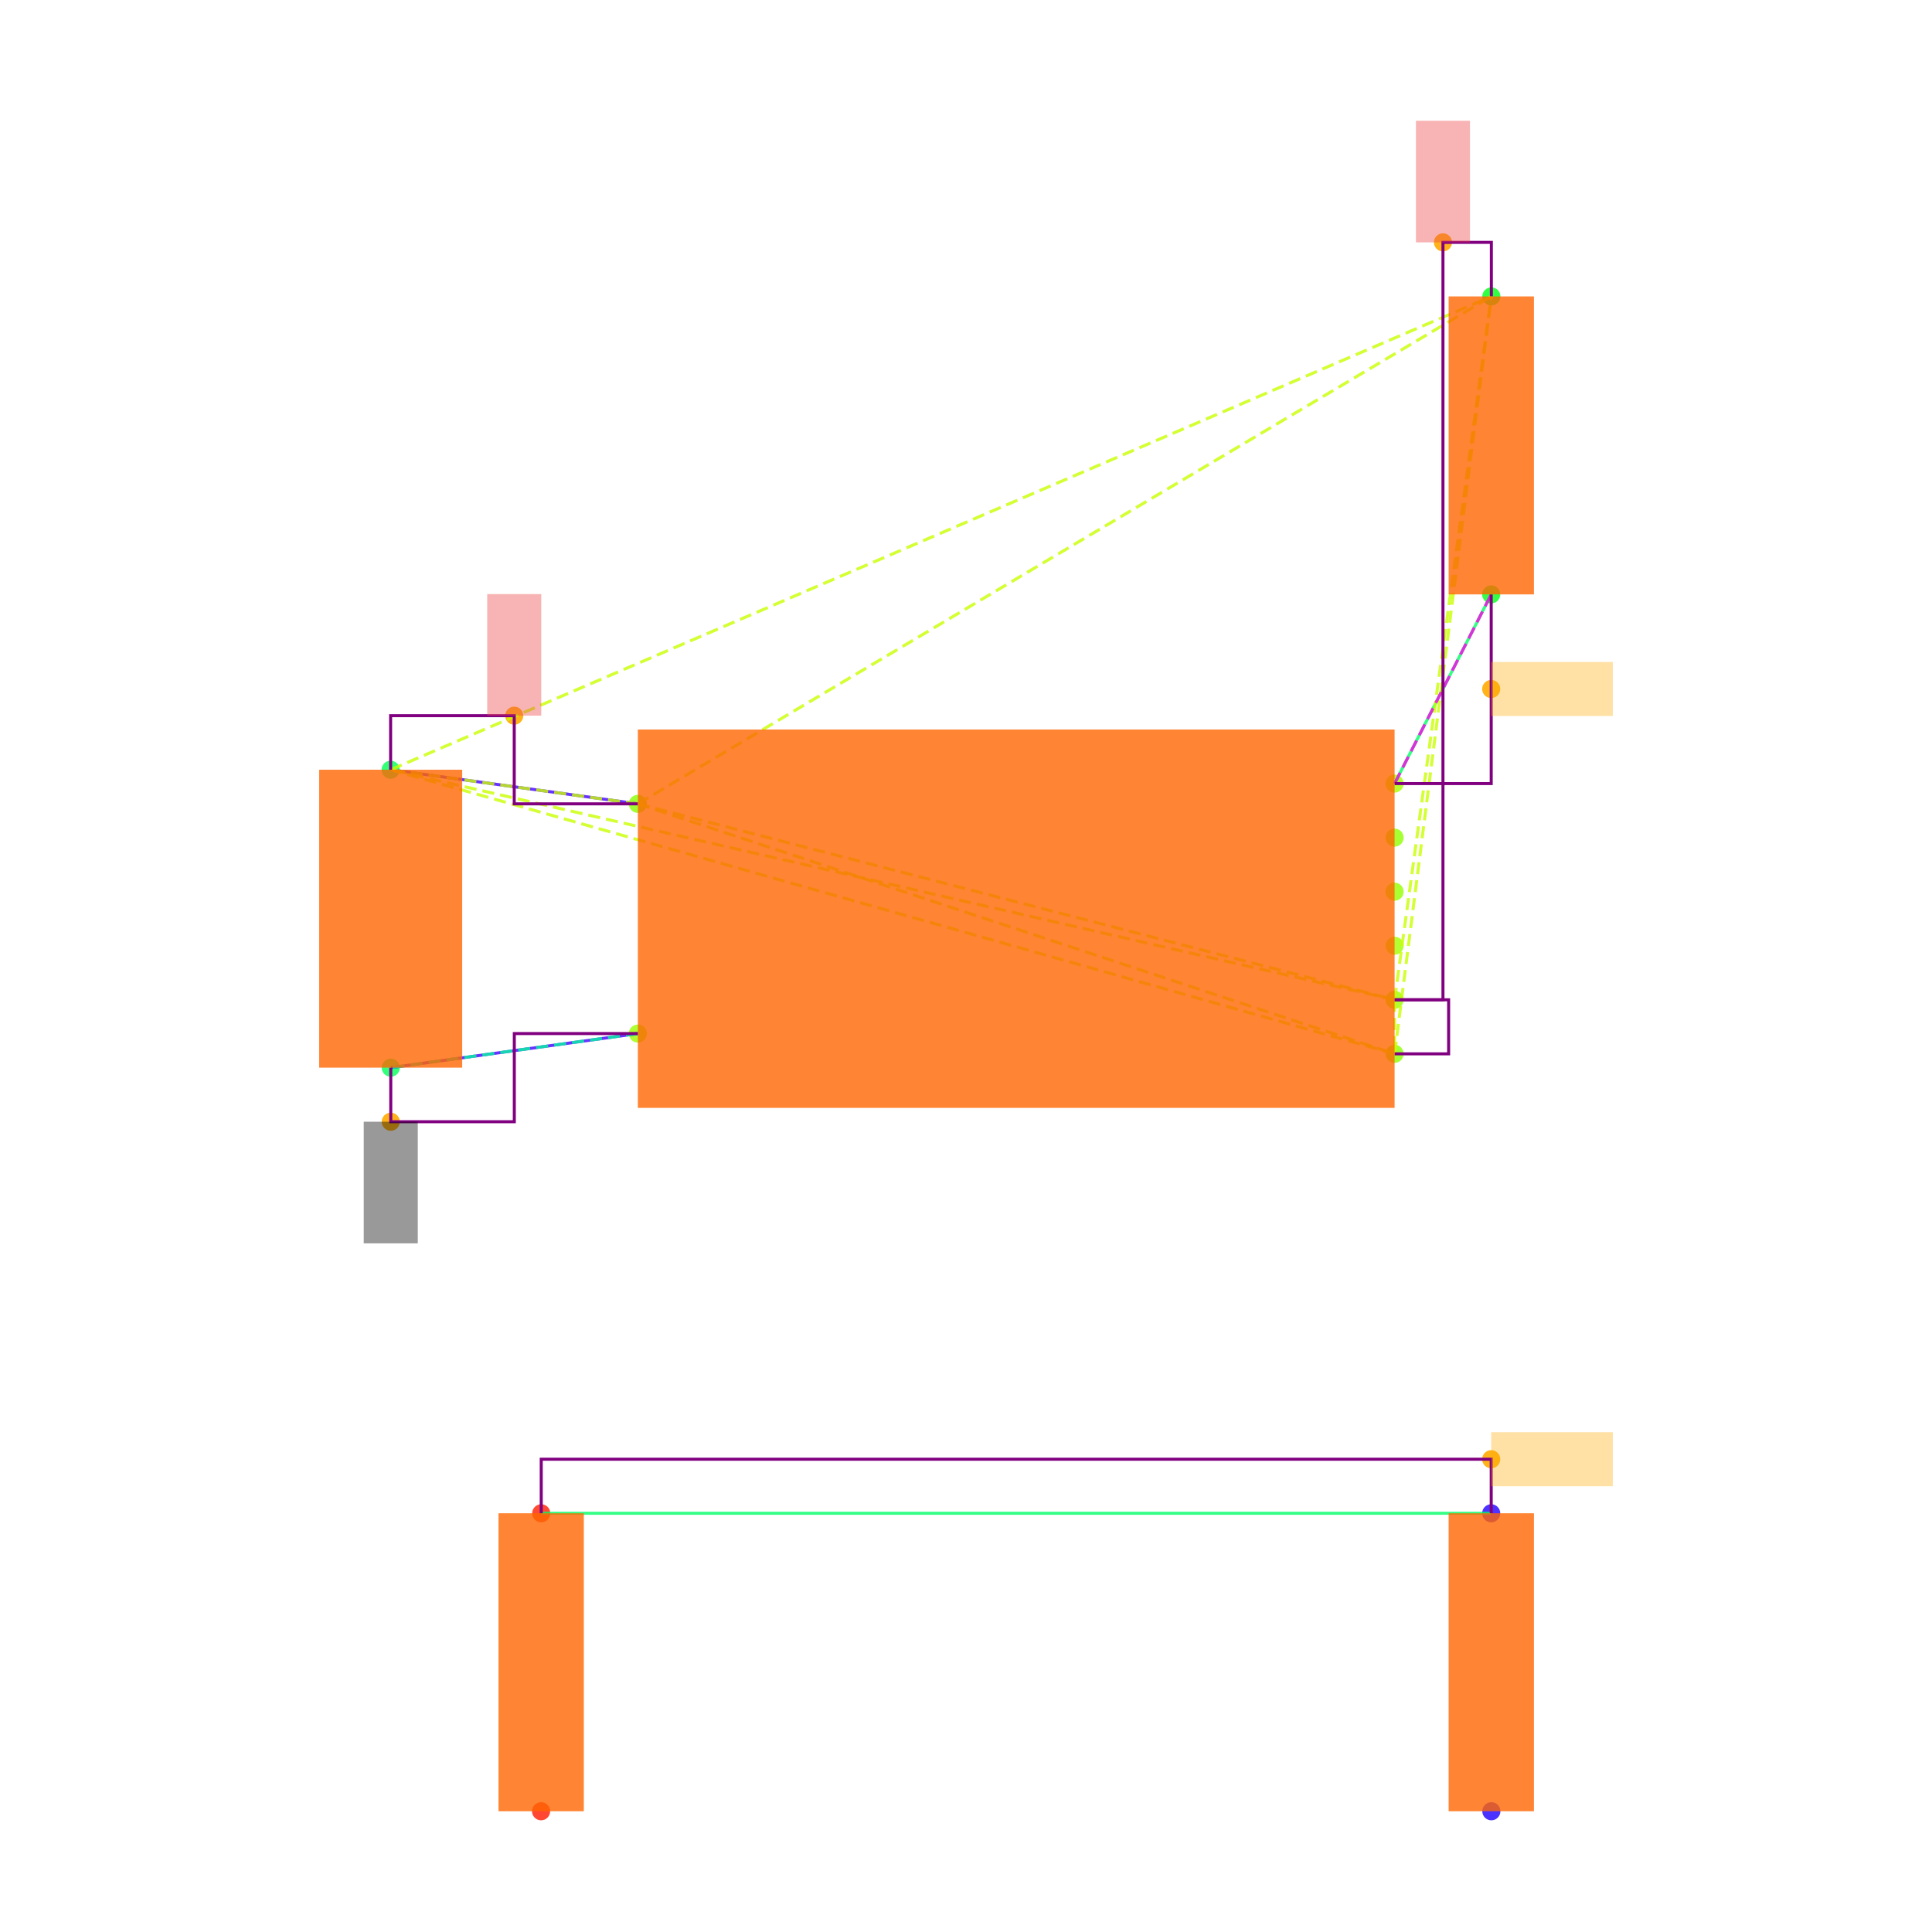
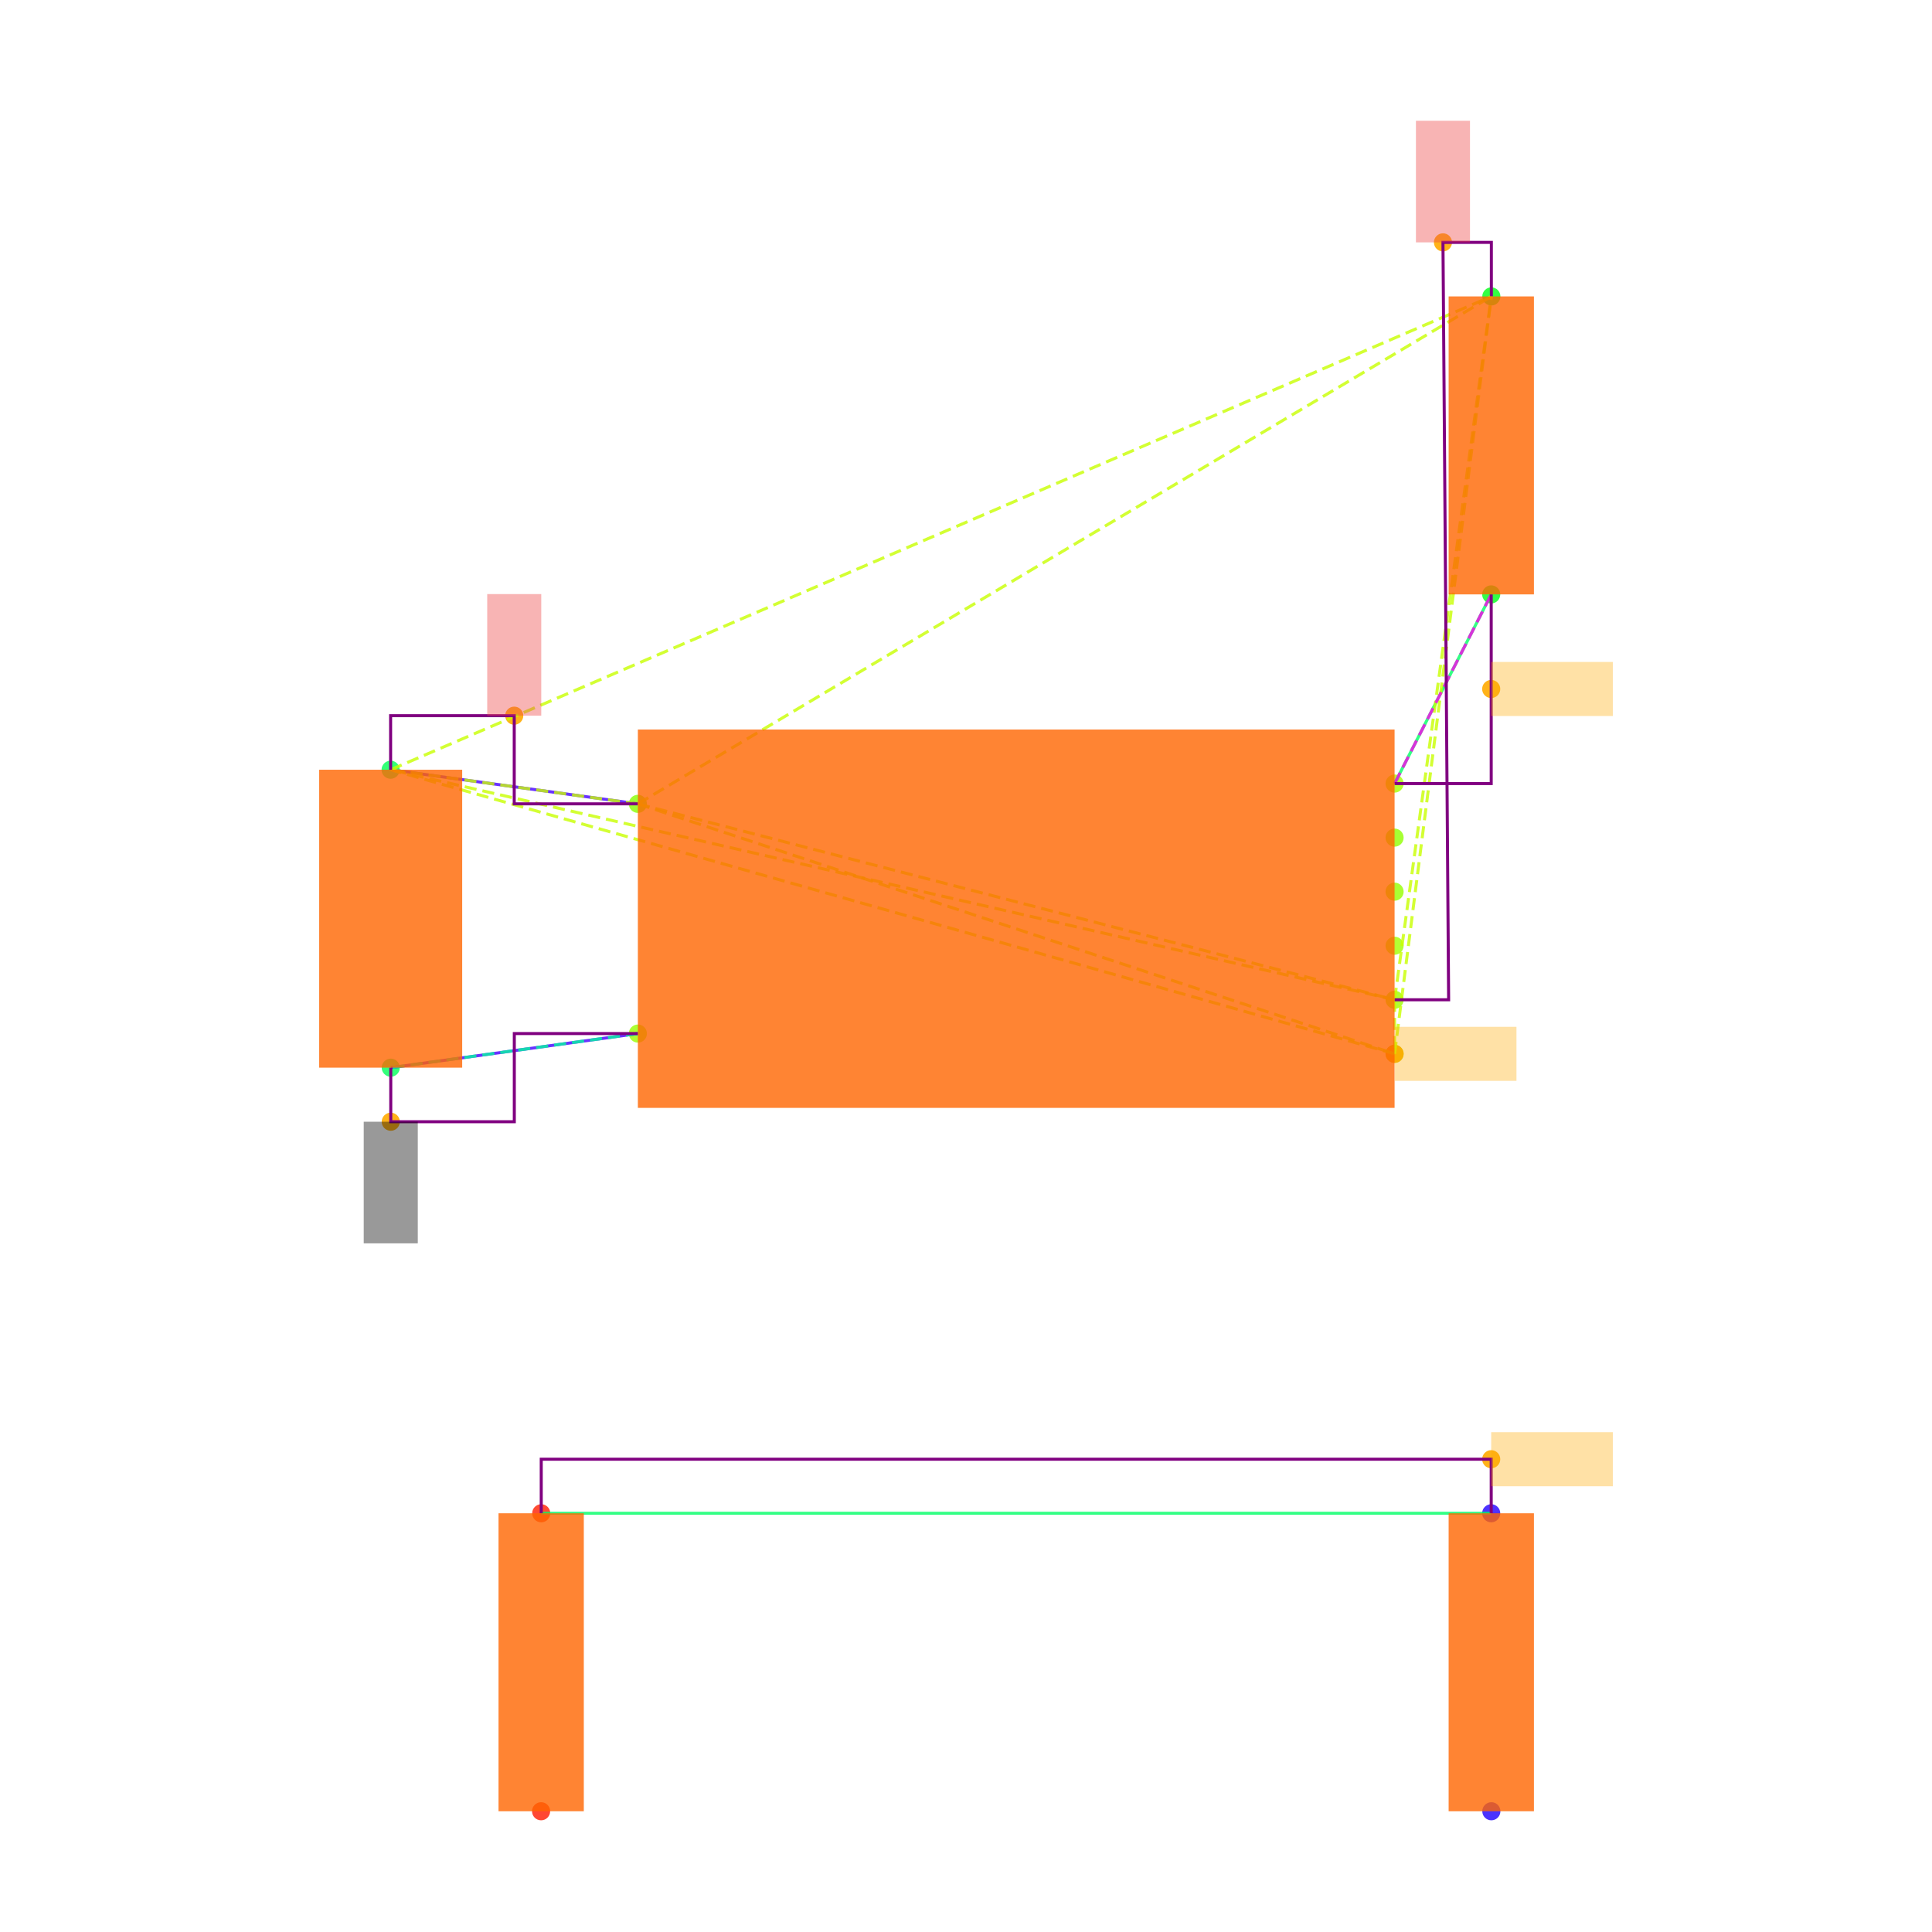
<svg xmlns="http://www.w3.org/2000/svg" width="640" height="640" viewBox="0 0 640 640">
  <rect width="100%" height="100%" fill="white" />
  <g>
    <circle data-type="point" data-label="U3.8 x-" data-x="-1.4" data-y="0.42500000000000004" cx="211.3" cy="266.284" r="3" fill="hsl(88, 100%, 50%, 0.8)" />
  </g>
  <g>
    <circle data-type="point" data-label="U3.4 x-" data-x="-1.4" data-y="-0.42500000000000004" cx="211.3" cy="342.382" r="3" fill="hsl(84, 100%, 50%, 0.8)" />
  </g>
  <g>
    <circle data-type="point" data-label="U3.1 x+" data-x="1.4" data-y="0.5" cx="461.973" cy="259.57" r="3" fill="hsl(81, 100%, 50%, 0.8)" />
  </g>
  <g>
    <circle data-type="point" data-label="U3.6 x+" data-x="1.4" data-y="0.30000000000000004" cx="461.973" cy="277.475" r="3" fill="hsl(86, 100%, 50%, 0.8)" />
  </g>
  <g>
    <circle data-type="point" data-label="U3.5 x+" data-x="1.4" data-y="0.10000000000000009" cx="461.973" cy="295.38" r="3" fill="hsl(85, 100%, 50%, 0.8)" />
  </g>
  <g>
    <circle data-type="point" data-label="U3.2 x+" data-x="1.4" data-y="-0.09999999999999998" cx="461.973" cy="313.286" r="3" fill="hsl(82, 100%, 50%, 0.8)" />
  </g>
  <g>
    <circle data-type="point" data-label="U3.3 x+" data-x="1.4" data-y="-0.3" cx="461.973" cy="331.191" r="3" fill="hsl(83, 100%, 50%, 0.8)" />
  </g>
  <g>
    <circle data-type="point" data-label="U3.7 x+" data-x="1.4" data-y="-0.5" cx="461.973" cy="349.096" r="3" fill="hsl(87, 100%, 50%, 0.8)" />
  </g>
  <g>
    <circle data-type="point" data-label="C20.1 y+" data-x="-2.3148566499999994" data-y="0.5512093000000002" cx="129.396" cy="254.985" r="3" fill="hsl(140, 100%, 50%, 0.8)" />
  </g>
  <g>
    <circle data-type="point" data-label="C20.2 y-" data-x="-2.31430995" data-y="-0.5512093000000002" cx="129.445" cy="353.681" r="3" fill="hsl(141, 100%, 50%, 0.8)" />
  </g>
  <g>
    <circle data-type="point" data-label="R11.1 y+" data-x="1.7580660749999977" data-y="2.3025814000000002" cx="494.029" cy="98.192" r="3" fill="hsl(125, 100%, 50%, 0.8)" />
  </g>
  <g>
    <circle data-type="point" data-label="R11.2 y-" data-x="1.757519574999999" data-y="1.2" cx="493.98" cy="196.902" r="3" fill="hsl(126, 100%, 50%, 0.8)" />
  </g>
  <g>
    <circle data-type="point" data-label="R12.1 y-" data-x="-1.7580660749999977" data-y="-3.3025814000000002" cx="179.243" cy="600" r="3" fill="hsl(6, 100%, 50%, 0.8)" />
  </g>
  <g>
    <circle data-type="point" data-label="R12.2 y+" data-x="-1.757519574999999" data-y="-2.2" cx="179.292" cy="501.29" r="3" fill="hsl(7, 100%, 50%, 0.8)" />
  </g>
  <g>
    <circle data-type="point" data-label="R13.1 y-" data-x="1.7580660749999977" data-y="-3.3025814000000002" cx="494.029" cy="600" r="3" fill="hsl(247, 100%, 50%, 0.8)" />
  </g>
  <g>
    <circle data-type="point" data-label="R13.2 y+" data-x="1.757519574999999" data-y="-2.2" cx="493.98" cy="501.29" r="3" fill="hsl(248, 100%, 50%, 0.8)" />
  </g>
  <g>
    <circle data-type="point" data-label="anchorPoint orientation: y+" data-x="-1.8574283249999997" data-y="0.7512093000000004" cx="170.348" cy="237.08" r="3" fill="hsl(40, 100%, 50%, 0.9)" />
  </g>
  <g>
    <circle data-type="point" data-label="anchorPoint orientation: y+" data-x="1.5790330374999988" data-y="2.5025814000000004" cx="478.001" cy="80.287" r="3" fill="hsl(40, 100%, 50%, 0.9)" />
+   </g>
+   <g>
+     <circle data-type="point" data-label="anchorPoint orientation: x+" data-x="1.4" data-y="-0.5" cx="461.973" cy="349.096" r="3" fill="hsl(40, 100%, 50%, 0.9)" />
  </g>
  <g>
    <circle data-type="point" data-label="anchorPoint orientation: y-" data-x="-2.31430995" data-y="-0.7512093000000004" cx="129.445" cy="371.586" r="3" fill="hsl(40, 100%, 50%, 0.9)" />
  </g>
  <g>
    <circle data-type="point" data-label="anchorPoint orientation: x+" data-x="1.757519574999999" data-y="0.85" cx="493.98" cy="228.236" r="3" fill="hsl(40, 100%, 50%, 0.9)" />
  </g>
  <g>
    <circle data-type="point" data-label="anchorPoint orientation: x+" data-x="1.757519574999999" data-y="-2" cx="493.98" cy="483.385" r="3" fill="hsl(40, 100%, 50%, 0.9)" />
  </g>
  <g>
    <polyline data-points="-2.3148566499999994,0.5512093000000002 -1.4,0.42500000000000004" data-type="line" data-label="" points="129.396,254.985 211.3,266.284" fill="none" stroke="hsl(256, 100%, 50%, 0.8)" stroke-width="1" />
  </g>
  <g>
    <polyline data-points="-2.31430995,-0.5512093000000002 -1.4,-0.42500000000000004" data-type="line" data-label="" points="129.445,353.681 211.3,342.382" fill="none" stroke="hsl(256, 100%, 50%, 0.8)" stroke-width="1" />
  </g>
  <g>
    <polyline data-points="1.757519574999999,1.2 1.4,0.5" data-type="line" data-label="" points="493.98,196.902 461.973,259.57" fill="none" stroke="hsl(144, 100%, 50%, 0.8)" stroke-width="1" />
  </g>
  <g>
    <polyline data-points="1.757519574999999,-2.2 -1.757519574999999,-2.2" data-type="line" data-label="" points="493.98,501.29 179.292,501.29" fill="none" stroke="hsl(144, 100%, 50%, 0.8)" stroke-width="1" />
  </g>
  <g>
    <polyline data-points="-1.4,0.42500000000000004 1.4,-0.3" data-type="line" data-label="" points="211.3,266.284 461.973,331.191" fill="none" stroke="hsl(73, 100%, 50%, 0.8)" stroke-width="1" stroke-dasharray="4 2" />
  </g>
  <g>
    <polyline data-points="-1.4,0.42500000000000004 1.4,-0.5" data-type="line" data-label="" points="211.3,266.284 461.973,349.096" fill="none" stroke="hsl(73, 100%, 50%, 0.8)" stroke-width="1" stroke-dasharray="4 2" />
  </g>
  <g>
    <polyline data-points="-1.4,0.42500000000000004 -2.3148566499999994,0.5512093000000002" data-type="line" data-label="" points="211.3,266.284 129.396,254.985" fill="none" stroke="hsl(73, 100%, 50%, 0.8)" stroke-width="1" stroke-dasharray="4 2" />
  </g>
  <g>
    <polyline data-points="-1.4,0.42500000000000004 1.7580660749999977,2.3025814000000002" data-type="line" data-label="" points="211.3,266.284 494.029,98.192" fill="none" stroke="hsl(73, 100%, 50%, 0.8)" stroke-width="1" stroke-dasharray="4 2" />
  </g>
  <g>
    <polyline data-points="1.4,-0.3 1.4,-0.5" data-type="line" data-label="" points="461.973,331.191 461.973,349.096" fill="none" stroke="hsl(73, 100%, 50%, 0.8)" stroke-width="1" stroke-dasharray="4 2" />
  </g>
  <g>
    <polyline data-points="1.4,-0.3 -2.3148566499999994,0.5512093000000002" data-type="line" data-label="" points="461.973,331.191 129.396,254.985" fill="none" stroke="hsl(73, 100%, 50%, 0.8)" stroke-width="1" stroke-dasharray="4 2" />
  </g>
  <g>
    <polyline data-points="1.4,-0.3 1.7580660749999977,2.3025814000000002" data-type="line" data-label="" points="461.973,331.191 494.029,98.192" fill="none" stroke="hsl(73, 100%, 50%, 0.8)" stroke-width="1" stroke-dasharray="4 2" />
  </g>
  <g>
    <polyline data-points="1.4,-0.5 -2.3148566499999994,0.5512093000000002" data-type="line" data-label="" points="461.973,349.096 129.396,254.985" fill="none" stroke="hsl(73, 100%, 50%, 0.8)" stroke-width="1" stroke-dasharray="4 2" />
  </g>
  <g>
    <polyline data-points="1.4,-0.5 1.7580660749999977,2.3025814000000002" data-type="line" data-label="" points="461.973,349.096 494.029,98.192" fill="none" stroke="hsl(73, 100%, 50%, 0.8)" stroke-width="1" stroke-dasharray="4 2" />
  </g>
  <g>
    <polyline data-points="-2.3148566499999994,0.5512093000000002 1.7580660749999977,2.3025814000000002" data-type="line" data-label="" points="129.396,254.985 494.029,98.192" fill="none" stroke="hsl(73, 100%, 50%, 0.8)" stroke-width="1" stroke-dasharray="4 2" />
  </g>
  <g>
    <polyline data-points="-1.4,-0.42500000000000004 -2.31430995,-0.5512093000000002" data-type="line" data-label="" points="211.3,342.382 129.445,353.681" fill="none" stroke="hsl(157, 100%, 50%, 0.8)" stroke-width="1" stroke-dasharray="4 2" />
  </g>
  <g>
    <polyline data-points="1.4,0.5 1.757519574999999,1.2" data-type="line" data-label="" points="461.973,259.57 493.98,196.902" fill="none" stroke="hsl(304, 100%, 50%, 0.8)" stroke-width="1" stroke-dasharray="4 2" />
  </g>
  <g>
    <polyline data-points="-1.4,0.42500000000000004 -1.8574283249999997,0.42500000000000004 -1.8574283249999997,0.7512093000000004 -2.3148566499999994,0.7512093000000004 -2.3148566499999994,0.5512093000000002" data-type="line" data-label="" points="211.3,266.284 170.348,266.284 170.348,237.08 129.396,237.08 129.396,254.985" fill="none" stroke="purple" stroke-width="1" />
  </g>
  <g>
-     <polyline data-points="1.4,-0.3 1.5790330374999988,-0.3 1.5790330374999988,2.5025814000000004 1.7580660749999977,2.5025814000000004 1.7580660749999977,2.3025814000000002" data-type="line" data-label="" points="461.973,331.191 478.001,331.191 478.001,80.287 494.029,80.287 494.029,98.192" fill="none" stroke="purple" stroke-width="1" />
-   </g>
-   <g>
-     <polyline data-points="1.4,-0.5 1.5999999999999999,-0.5 1.5999999999999999,-0.3 1.4,-0.3" data-type="line" data-label="" points="461.973,349.096 479.878,349.096 479.878,331.191 461.973,331.191" fill="none" stroke="purple" stroke-width="1" />
+     <polyline data-points="1.4,-0.3 1.5999999999999999,-0.3 1.5790330374999988,2.5025814000000004 1.7580660749999977,2.5025814000000004 1.7580660749999977,2.3025814000000002" data-type="line" data-label="" points="461.973,331.191 479.878,331.191 478.001,80.287 494.029,80.287 494.029,98.192" fill="none" stroke="purple" stroke-width="1" />
  </g>
  <g>
    <polyline data-points="-2.31430995,-0.5512093000000002 -2.31430995,-0.7512093000000004 -1.857154975,-0.7512093000000004 -1.857154975,-0.42500000000000004 -1.4,-0.42500000000000004" data-type="line" data-label="" points="129.445,353.681 129.445,371.586 170.372,371.586 170.372,342.382 211.3,342.382" fill="none" stroke="purple" stroke-width="1" />
  </g>
  <g>
    <polyline data-points="1.757519574999999,1.2 1.757519574999999,0.5 1.4,0.5" data-type="line" data-label="" points="493.98,196.902 493.98,259.57 461.973,259.57" fill="none" stroke="purple" stroke-width="1" />
  </g>
  <g>
    <polyline data-points="1.757519574999999,-2.2 1.757519574999999,-2 -1.757519574999999,-2 -1.757519574999999,-2.2" data-type="line" data-label="" points="493.98,501.29 493.98,483.385 179.292,483.385 179.292,501.29" fill="none" stroke="purple" stroke-width="1" />
  </g>
  <g>
    <rect data-type="rect" data-label="schematic_component_0" data-x="0" data-y="0" x="211.3" y="241.665" width="250.673" height="125.336" fill="hsl(24, 100%, 50%, 0.8)" stroke="black" stroke-width="0.011" />
  </g>
  <g>
    <rect data-type="rect" data-label="schematic_component_1" data-x="-2.3145833" data-y="0" x="105.733" y="254.985" width="47.374" height="98.695" fill="hsl(24, 100%, 50%, 0.8)" stroke="black" stroke-width="0.011" />
  </g>
  <g>
    <rect data-type="rect" data-label="schematic_component_2" data-x="1.7577928249999983" data-y="1.7512907000000002" x="479.878" y="98.192" width="28.253" height="98.71" fill="hsl(24, 100%, 50%, 0.8)" stroke="black" stroke-width="0.011" />
  </g>
  <g>
    <rect data-type="rect" data-label="schematic_component_3" data-x="-1.7577928249999983" data-y="-2.7512907" x="165.141" y="501.29" width="28.253" height="98.71" fill="hsl(24, 100%, 50%, 0.8)" stroke="black" stroke-width="0.011" />
  </g>
  <g>
    <rect data-type="rect" data-label="schematic_component_4" data-x="1.7577928249999983" data-y="-2.7512907" x="479.878" y="501.29" width="28.253" height="98.71" fill="hsl(24, 100%, 50%, 0.8)" stroke="black" stroke-width="0.011" />
  </g>
  <g>
    <rect data-type="rect" data-label="netId: V3_3 globalConnNetId: connectivity_net0 available orientations: y+" data-x="-1.8574283249999997" data-y="0.9762093000000004" x="161.395" y="196.793" width="17.905" height="40.287" fill="#ef444466" stroke="#ef4444" stroke-width="0.011" />
  </g>
  <g>
    <rect data-type="rect" data-label="netId: V3_3 globalConnNetId: connectivity_net0 available orientations: y+" data-x="1.5790330374999988" data-y="2.7275814000000005" x="469.048" y="40" width="17.905" height="40.287" fill="#ef444466" stroke="#ef4444" stroke-width="0.011" />
  </g>
  <g>
+     <rect data-type="rect" data-label="netId: V3_3 globalConnNetId: connectivity_net0" data-x="1.626" data-y="-0.5" x="462.062" y="340.143" width="40.287" height="17.905" fill="hsl(40, 100%, 50%, 0.35)" stroke="black" stroke-width="0.011" />
+   </g>
+   <g>
    <rect data-type="rect" data-label="netId: GND globalConnNetId: connectivity_net1 available orientations: y-" data-x="-2.31430995" data-y="-0.9762093000000004" x="120.492" y="371.586" width="17.905" height="40.287" fill="#00000066" stroke="#000000" stroke-width="0.011" />
  </g>
  <g>
    <rect data-type="rect" data-label="netId: FLASH_N_CS globalConnNetId: connectivity_net2 available orientations: any" data-x="1.982519574999999" data-y="0.85" x="493.98" y="219.283" width="40.287" height="17.905" fill="hsl(40, 100%, 50%, 0.35)" stroke="black" stroke-width="0.011" />
  </g>
  <g>
    <rect data-type="rect" data-label="netId: resistor.R11 &gt; port.pin1 to resistor.R12 &gt; port.pin1 globalConnNetId: connectivity_net3 available orientations: any" data-x="1.982519574999999" data-y="-2" x="493.98" y="474.432" width="40.287" height="17.905" fill="hsl(40, 100%, 50%, 0.35)" stroke="black" stroke-width="0.011" />
  </g>
  <g id="crosshair" style="display: none">
    <line id="crosshair-h" y1="0" y2="640" stroke="#666" stroke-width="0.5" />
    <line id="crosshair-v" x1="0" x2="640" stroke="#666" stroke-width="0.5" />
    <text id="coordinates" font-family="monospace" font-size="12" fill="#666" />
  </g>
</svg>
